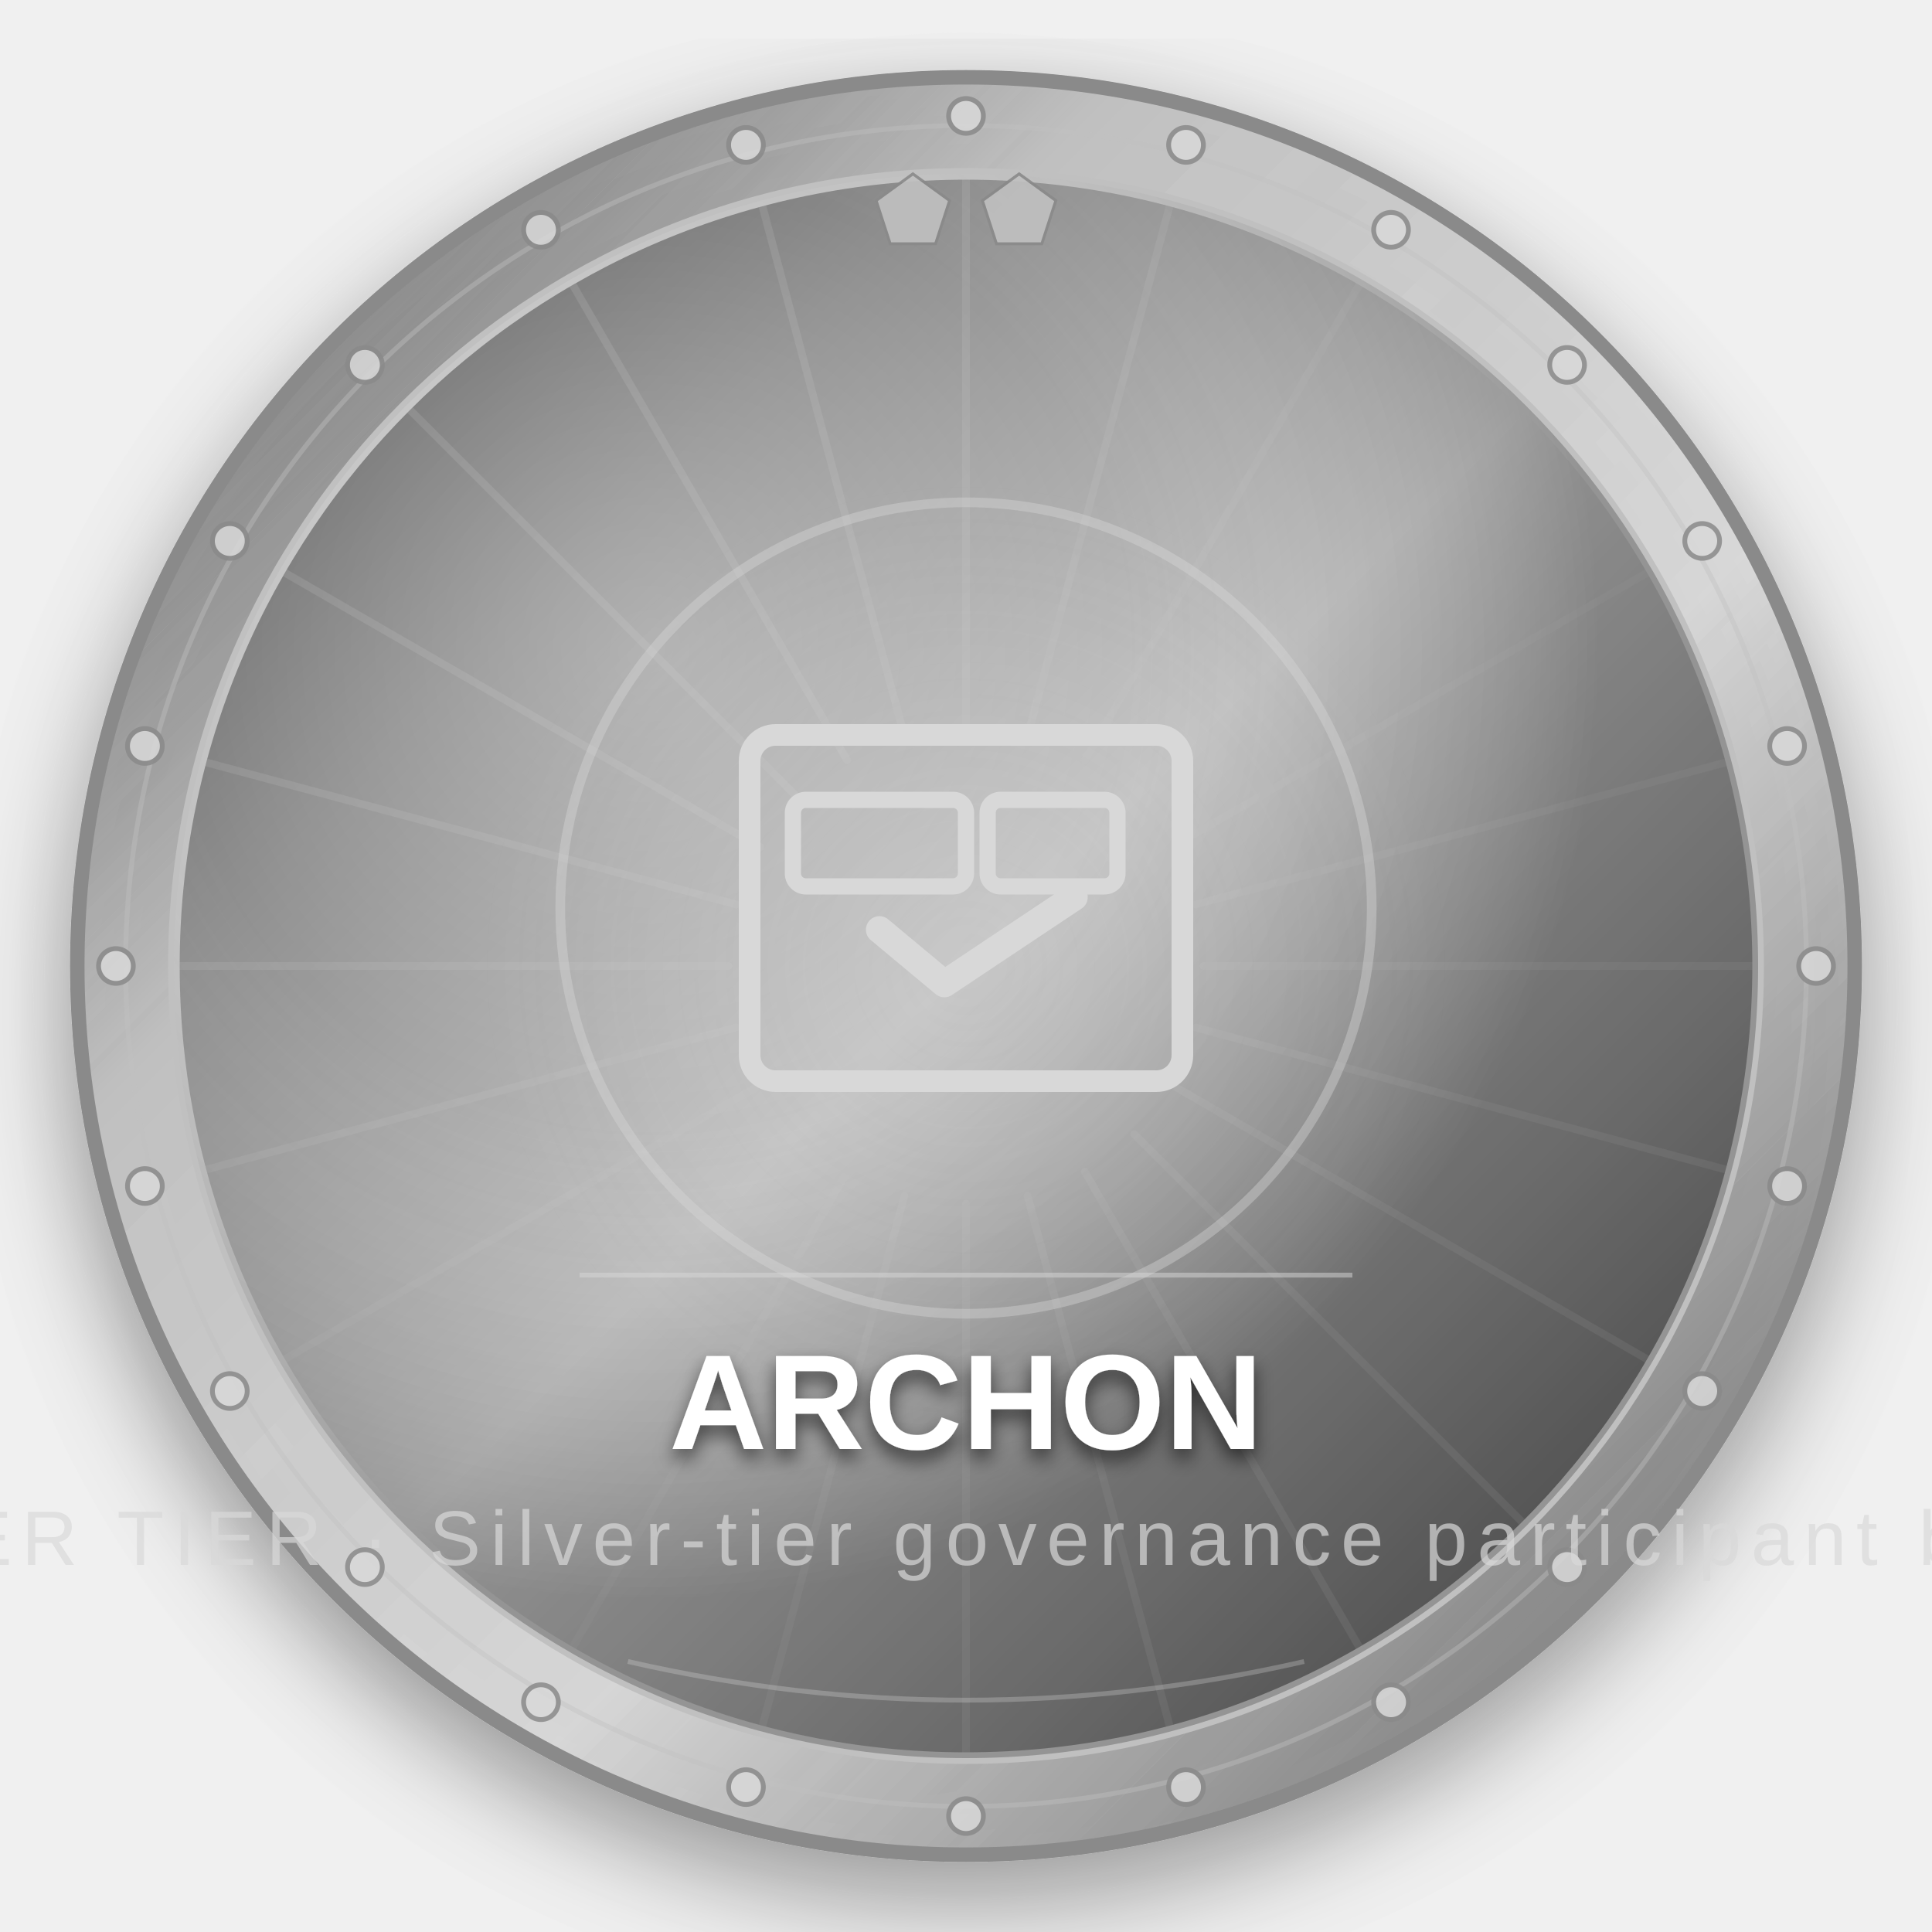
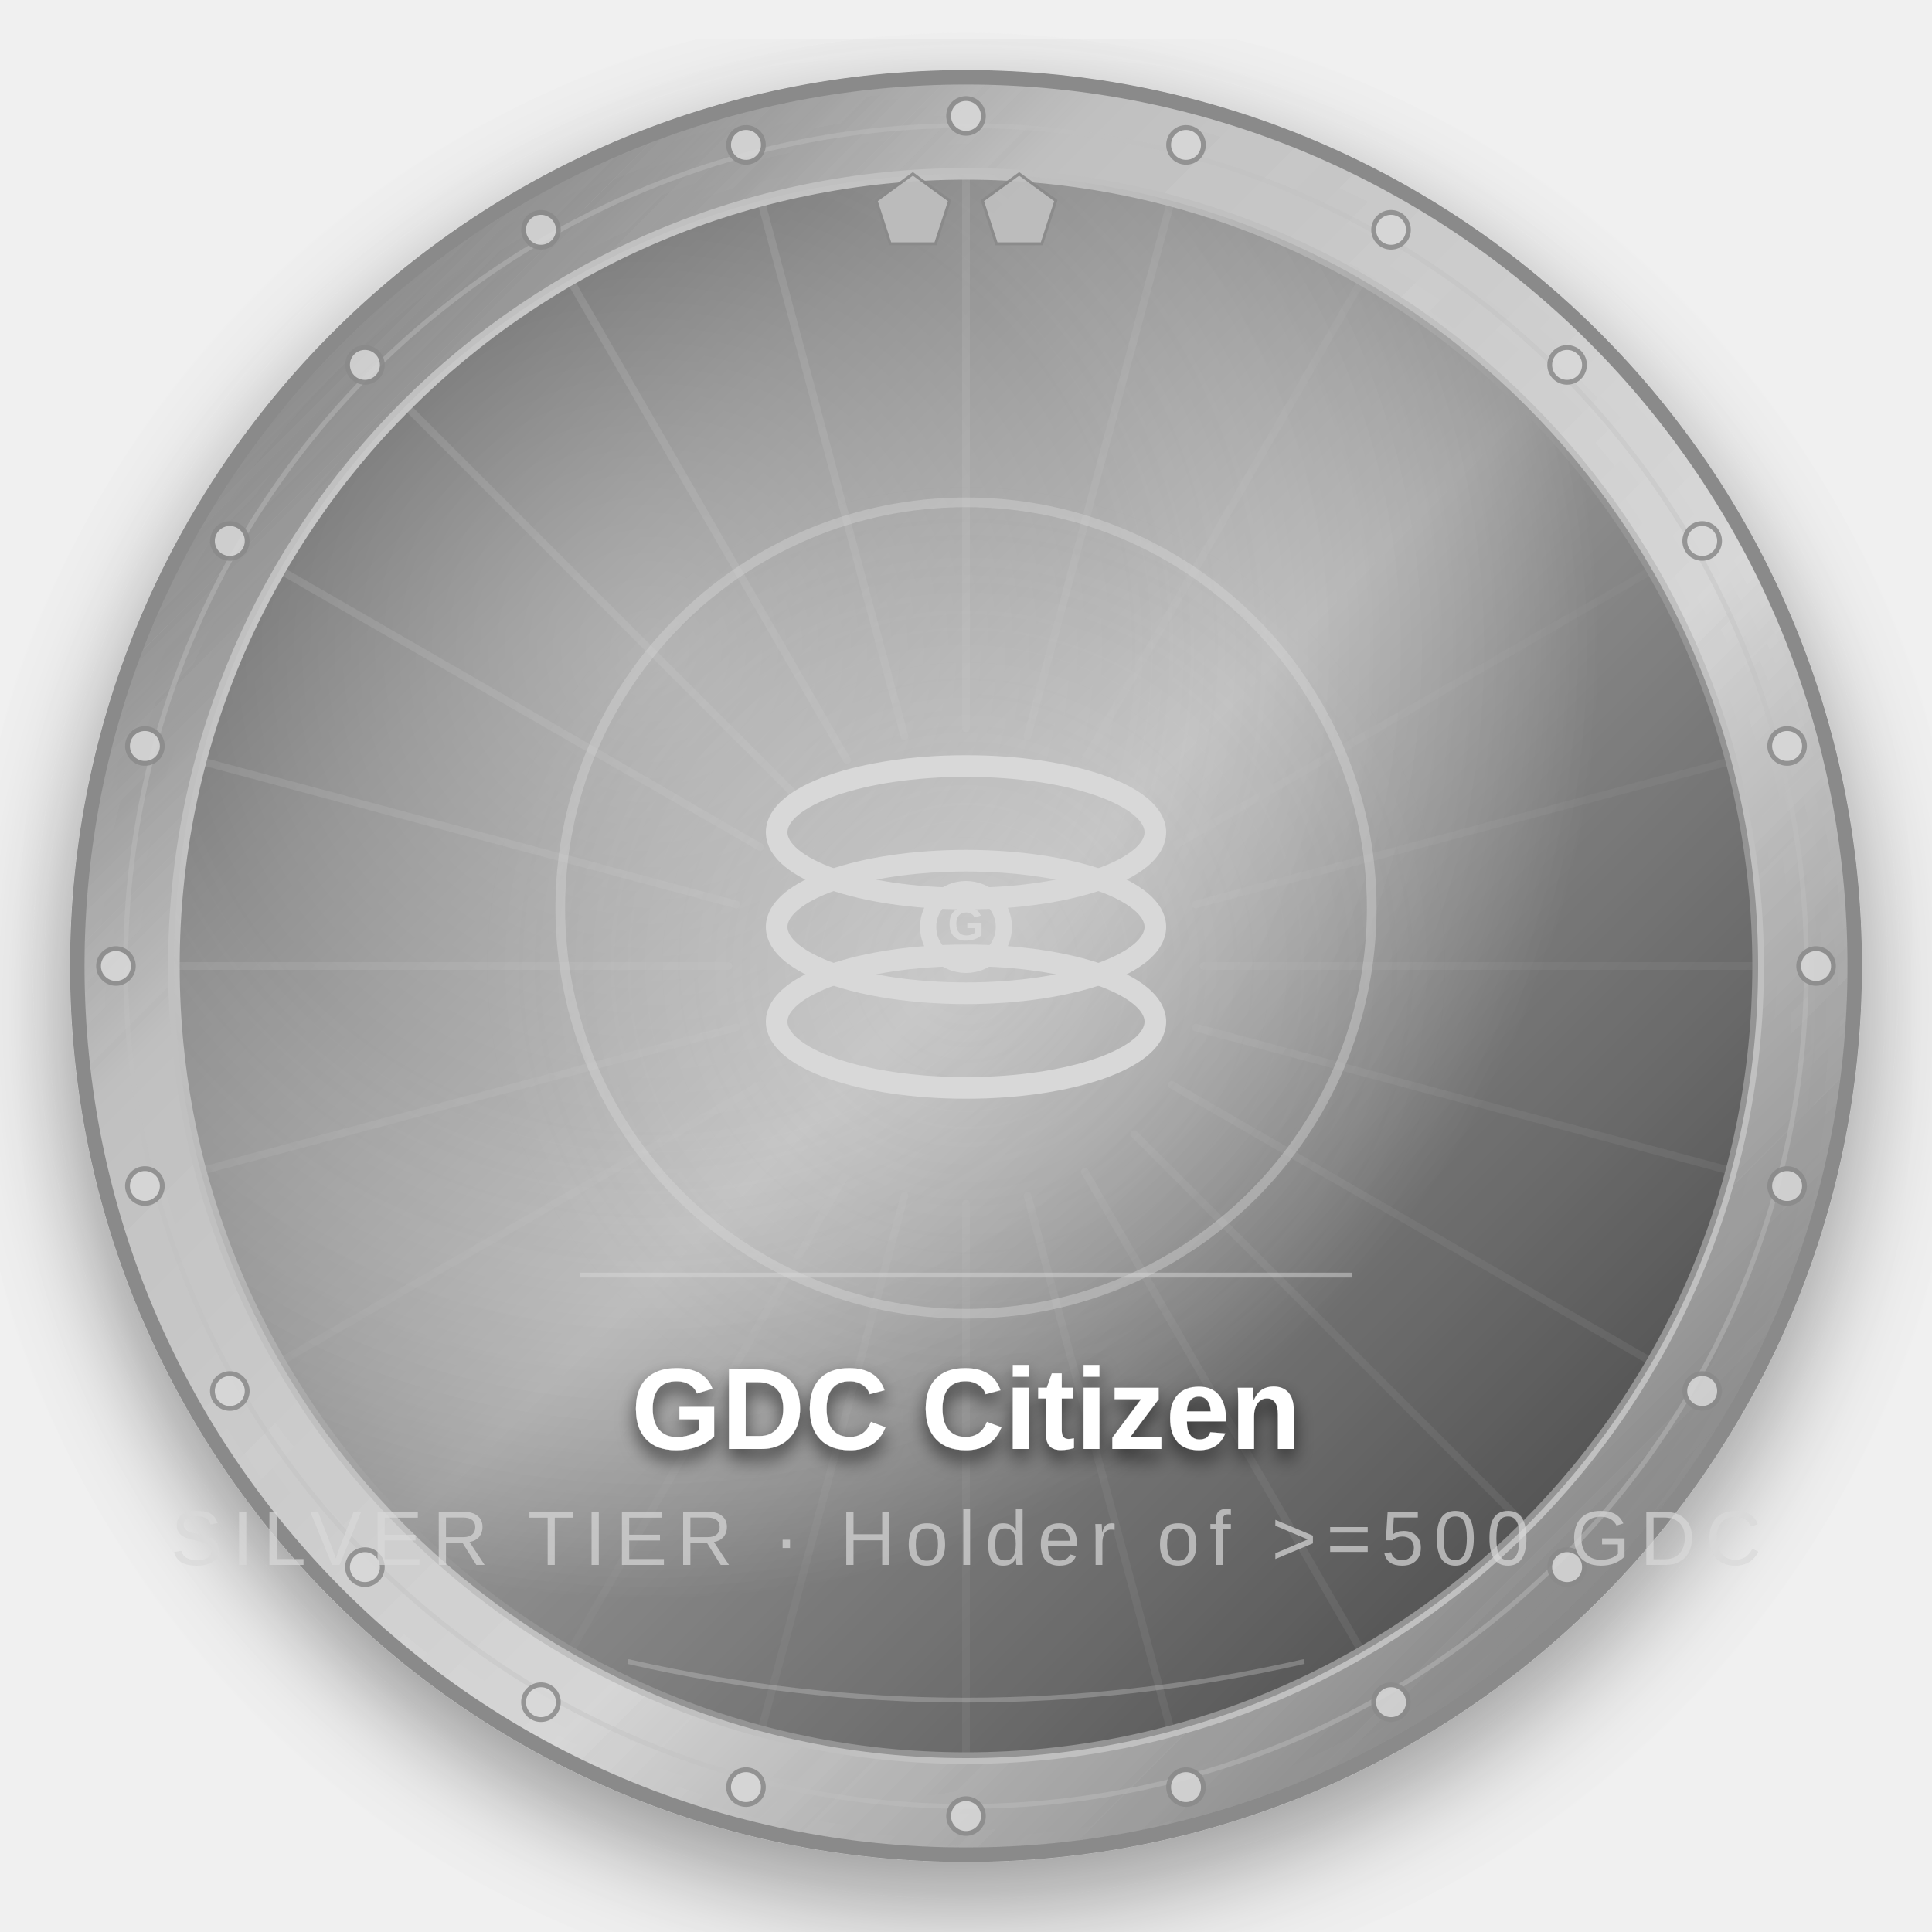
<svg xmlns="http://www.w3.org/2000/svg" viewBox="0 0 200 200" width="200" height="200">
  <defs>
    <linearGradient id="b7" x1="0%" y1="0%" x2="100%" y2="100%">
      <stop offset="0%" stop-color="#4A4A4A" />
      <stop offset="25%" stop-color="#8A8A8A" />
      <stop offset="50%" stop-color="#C0C0C0" />
      <stop offset="75%" stop-color="#8A8A8A" />
      <stop offset="100%" stop-color="#4A4A4A" />
    </linearGradient>
    <linearGradient id="r7" x1="0%" y1="0%" x2="100%" y2="100%">
      <stop offset="0%" stop-color="#4A4A4A" stop-opacity="0.8" />
      <stop offset="30%" stop-color="#C0C0C0" stop-opacity="1" />
      <stop offset="60%" stop-color="#D8D8D8" stop-opacity="0.9" />
      <stop offset="100%" stop-color="#4A4A4A" stop-opacity="0.8" />
    </linearGradient>
    <radialGradient id="s7" cx="30%" cy="30%" r="60%">
      <stop offset="0%" stop-color="#fff" stop-opacity="0.28" />
      <stop offset="50%" stop-color="#fff" stop-opacity="0.05" />
      <stop offset="100%" stop-color="#000" stop-opacity="0.23" />
    </radialGradient>
    <radialGradient id="c7" cx="50%" cy="50%" r="50%">
      <stop offset="0%" stop-color="#E8E8E8" stop-opacity="0.12" />
      <stop offset="100%" stop-color="#E8E8E8" stop-opacity="0" />
    </radialGradient>
    <filter id="sh7" x="-30%" y="-30%" width="160%" height="160%">
      <feDropShadow dx="0" dy="4" stdDeviation="5" flood-color="#000" flood-opacity="0.4" />
    </filter>
  </defs>
  <circle cx="100" cy="100" r="96" fill="none" stroke="#E8E8E8" stroke-width="1.2" opacity="0.2" filter="url(#sh7)" />
  <circle cx="100" cy="100" r="92" fill="url(#r7)" stroke="#8A8A8A" stroke-width="1.5" filter="url(#sh7)" />
  <circle cx="100" cy="100" r="87" fill="none" stroke="#C0C0C0" stroke-width="0.5" opacity="0.4" />
  <circle cx="100" cy="100" r="82" fill="url(#b7)" stroke="#C0C0C0" stroke-width="1.2" />
  <line x1="124.6" y1="100" x2="182" y2="100" stroke="#C0C0C0" stroke-width="0.8" opacity="0.18" stroke-linecap="round" />
  <line x1="123.762" y1="106.367" x2="179.206" y2="121.223" stroke="#C0C0C0" stroke-width="0.8" opacity="0.18" stroke-linecap="round" />
  <line x1="121.304" y1="112.3" x2="171.014" y2="141" stroke="#C0C0C0" stroke-width="0.8" opacity="0.18" stroke-linecap="round" />
  <line x1="117.395" y1="117.395" x2="157.983" y2="157.983" stroke="#C0C0C0" stroke-width="0.8" opacity="0.18" stroke-linecap="round" />
  <line x1="112.3" y1="121.304" x2="141" y2="171.014" stroke="#C0C0C0" stroke-width="0.8" opacity="0.18" stroke-linecap="round" />
  <line x1="106.367" y1="123.762" x2="121.223" y2="179.206" stroke="#C0C0C0" stroke-width="0.8" opacity="0.18" stroke-linecap="round" />
  <line x1="100" y1="124.6" x2="100" y2="182" stroke="#C0C0C0" stroke-width="0.8" opacity="0.18" stroke-linecap="round" />
  <line x1="93.633" y1="123.762" x2="78.777" y2="179.206" stroke="#C0C0C0" stroke-width="0.8" opacity="0.18" stroke-linecap="round" />
  <line x1="87.7" y1="121.304" x2="59" y2="171.014" stroke="#C0C0C0" stroke-width="0.8" opacity="0.18" stroke-linecap="round" />
  <line x1="82.605" y1="117.395" x2="42.017" y2="157.983" stroke="#C0C0C0" stroke-width="0.8" opacity="0.18" stroke-linecap="round" />
  <line x1="78.696" y1="112.3" x2="28.986" y2="141" stroke="#C0C0C0" stroke-width="0.8" opacity="0.18" stroke-linecap="round" />
  <line x1="76.238" y1="106.367" x2="20.794" y2="121.223" stroke="#C0C0C0" stroke-width="0.8" opacity="0.18" stroke-linecap="round" />
  <line x1="75.4" y1="100" x2="18" y2="100" stroke="#C0C0C0" stroke-width="0.8" opacity="0.18" stroke-linecap="round" />
  <line x1="76.238" y1="93.633" x2="20.794" y2="78.777" stroke="#C0C0C0" stroke-width="0.8" opacity="0.18" stroke-linecap="round" />
  <line x1="78.696" y1="87.7" x2="28.986" y2="59" stroke="#C0C0C0" stroke-width="0.8" opacity="0.18" stroke-linecap="round" />
  <line x1="82.605" y1="82.605" x2="42.017" y2="42.017" stroke="#C0C0C0" stroke-width="0.8" opacity="0.18" stroke-linecap="round" />
  <line x1="87.7" y1="78.696" x2="59" y2="28.986" stroke="#C0C0C0" stroke-width="0.8" opacity="0.18" stroke-linecap="round" />
  <line x1="93.633" y1="76.238" x2="78.777" y2="20.794" stroke="#C0C0C0" stroke-width="0.8" opacity="0.18" stroke-linecap="round" />
  <line x1="100" y1="75.4" x2="100" y2="18" stroke="#C0C0C0" stroke-width="0.8" opacity="0.18" stroke-linecap="round" />
  <line x1="106.367" y1="76.238" x2="121.223" y2="20.794" stroke="#C0C0C0" stroke-width="0.8" opacity="0.18" stroke-linecap="round" />
  <line x1="112.3" y1="78.696" x2="141" y2="28.986" stroke="#C0C0C0" stroke-width="0.8" opacity="0.18" stroke-linecap="round" />
  <line x1="117.395" y1="82.605" x2="157.983" y2="42.017" stroke="#C0C0C0" stroke-width="0.8" opacity="0.18" stroke-linecap="round" />
  <line x1="121.304" y1="87.7" x2="171.014" y2="59" stroke="#C0C0C0" stroke-width="0.8" opacity="0.18" stroke-linecap="round" />
  <line x1="123.762" y1="93.633" x2="179.206" y2="78.777" stroke="#C0C0C0" stroke-width="0.8" opacity="0.18" stroke-linecap="round" />
  <circle cx="100" cy="100" r="50" fill="url(#c7)" />
  <circle cx="100" cy="100" r="82" fill="url(#s7)" />
  <circle cx="100" cy="12" r="1.8" fill="#D8D8D8" stroke="#8A8A8A" stroke-width="0.5" opacity="0.85" />
  <circle cx="122.776" cy="14.999" r="1.8" fill="#D8D8D8" stroke="#8A8A8A" stroke-width="0.5" opacity="0.85" />
  <circle cx="144" cy="23.79" r="1.8" fill="#D8D8D8" stroke="#8A8A8A" stroke-width="0.5" opacity="0.85" />
  <circle cx="162.225" cy="37.775" r="1.8" fill="#D8D8D8" stroke="#8A8A8A" stroke-width="0.5" opacity="0.85" />
  <circle cx="176.21" cy="56" r="1.8" fill="#D8D8D8" stroke="#8A8A8A" stroke-width="0.5" opacity="0.85" />
  <circle cx="185.001" cy="77.224" r="1.8" fill="#D8D8D8" stroke="#8A8A8A" stroke-width="0.5" opacity="0.85" />
  <circle cx="188" cy="100" r="1.8" fill="#D8D8D8" stroke="#8A8A8A" stroke-width="0.5" opacity="0.85" />
  <circle cx="185.001" cy="122.776" r="1.8" fill="#D8D8D8" stroke="#8A8A8A" stroke-width="0.5" opacity="0.85" />
  <circle cx="176.21" cy="144" r="1.8" fill="#D8D8D8" stroke="#8A8A8A" stroke-width="0.5" opacity="0.85" />
  <circle cx="162.225" cy="162.225" r="1.8" fill="#D8D8D8" stroke="#8A8A8A" stroke-width="0.5" opacity="0.85" />
  <circle cx="144" cy="176.21" r="1.8" fill="#D8D8D8" stroke="#8A8A8A" stroke-width="0.5" opacity="0.85" />
  <circle cx="122.776" cy="185.001" r="1.8" fill="#D8D8D8" stroke="#8A8A8A" stroke-width="0.5" opacity="0.85" />
  <circle cx="100" cy="188" r="1.8" fill="#D8D8D8" stroke="#8A8A8A" stroke-width="0.5" opacity="0.85" />
  <circle cx="77.224" cy="185.001" r="1.8" fill="#D8D8D8" stroke="#8A8A8A" stroke-width="0.5" opacity="0.85" />
  <circle cx="56" cy="176.21" r="1.8" fill="#D8D8D8" stroke="#8A8A8A" stroke-width="0.5" opacity="0.85" />
  <circle cx="37.775" cy="162.225" r="1.8" fill="#D8D8D8" stroke="#8A8A8A" stroke-width="0.5" opacity="0.85" />
  <circle cx="23.79" cy="144" r="1.8" fill="#D8D8D8" stroke="#8A8A8A" stroke-width="0.5" opacity="0.85" />
  <circle cx="14.999" cy="122.776" r="1.8" fill="#D8D8D8" stroke="#8A8A8A" stroke-width="0.5" opacity="0.85" />
  <circle cx="12" cy="100" r="1.8" fill="#D8D8D8" stroke="#8A8A8A" stroke-width="0.5" opacity="0.85" />
  <circle cx="14.999" cy="77.224" r="1.8" fill="#D8D8D8" stroke="#8A8A8A" stroke-width="0.5" opacity="0.85" />
  <circle cx="23.79" cy="56" r="1.8" fill="#D8D8D8" stroke="#8A8A8A" stroke-width="0.5" opacity="0.85" />
  <circle cx="37.775" cy="37.775" r="1.8" fill="#D8D8D8" stroke="#8A8A8A" stroke-width="0.5" opacity="0.85" />
  <circle cx="56" cy="23.79" r="1.8" fill="#D8D8D8" stroke="#8A8A8A" stroke-width="0.5" opacity="0.85" />
  <circle cx="77.224" cy="14.999" r="1.8" fill="#D8D8D8" stroke="#8A8A8A" stroke-width="0.5" opacity="0.85" />
  <polygon points="94.5,18 98.304,20.764 96.851,25.236 92.149,25.236 90.696,20.764" fill="#C0C0C0" stroke="#8A8A8A" stroke-width="0.3" opacity="0.9" />
  <polygon points="105.5,18 109.304,20.764 107.851,25.236 103.149,25.236 101.696,20.764" fill="#C0C0C0" stroke="#8A8A8A" stroke-width="0.3" opacity="0.9" />
  <circle cx="100" cy="94" r="42" fill="none" stroke="#D8D8D8" stroke-width="1" opacity="0.4" />
  <g>
    <g transform="translate(100,94)">
-       <rect x="-22.4" y="-17.92" width="44.8" height="35.84" rx="2.688" fill="none" stroke="#D8D8D8" stroke-width="2.24" />
-       <rect x="-17.92" y="-11.2" width="17.92" height="8.96" rx="1.344" fill="none" stroke="#D8D8D8" stroke-width="1.68" />
-       <rect x="2.24" y="-11.2" width="13.44" height="8.96" rx="1.344" fill="none" stroke="#D8D8D8" stroke-width="1.68" />
-       <polyline points="-8.96,2.24 -2.24,7.84 11.2,-1.12" fill="none" stroke="#D8D8D8" stroke-width="2.8" stroke-linecap="round" stroke-linejoin="round" />
+       <ellipse cx="0" cy="-7.84" rx="19.6" ry="6.86" fill="none" stroke="#D8D8D8" stroke-width="2.24" />
+       <ellipse cx="0" cy="1.96" rx="19.6" ry="6.86" fill="none" stroke="#D8D8D8" stroke-width="2.24" />
+       <ellipse cx="0" cy="11.76" rx="19.6" ry="6.86" fill="none" stroke="#D8D8D8" stroke-width="2.24" />
+       <circle cx="0" cy="1.96" r="3.92" fill="none" stroke="#D8D8D8" stroke-width="1.68" />
+       <text x="0" y="3.332" text-anchor="middle" font-size="4.9" fill="#D8D8D8" font-weight="bold" font-family="Arial">G</text>
    </g>
  </g>
  <line x1="60" y1="132" x2="140" y2="132" stroke="#D8D8D8" stroke-width="0.5" opacity="0.5" />
-   <text x="100" y="150" text-anchor="middle" font-size="14" font-weight="bold" fill="#fff" font-family="Arial,sans-serif" filter="drop-shadow(0 1px 1px rgba(0,0,0,0.6))">ARCHON</text>
-   <text x="100" y="162" text-anchor="middle" font-size="8" fill="#D8D8D8" opacity="0.7" font-family="Arial,sans-serif" letter-spacing="1">SILVER TIER · Silver-tier governance participant badge</text>
+   <text x="100" y="150" text-anchor="middle" font-size="12" font-weight="bold" fill="#fff" font-family="Arial,sans-serif" filter="drop-shadow(0 1px 1px rgba(0,0,0,0.6))">GDC Citizen</text>
+   <text x="100" y="162" text-anchor="middle" font-size="8" fill="#D8D8D8" opacity="0.7" font-family="Arial,sans-serif" letter-spacing="1">SILVER TIER · Holder of &gt;=500 GDC</text>
  <path d="M65 172 Q100 180 135 172" fill="none" stroke="#D8D8D8" stroke-width="0.5" opacity="0.3" />
</svg>
